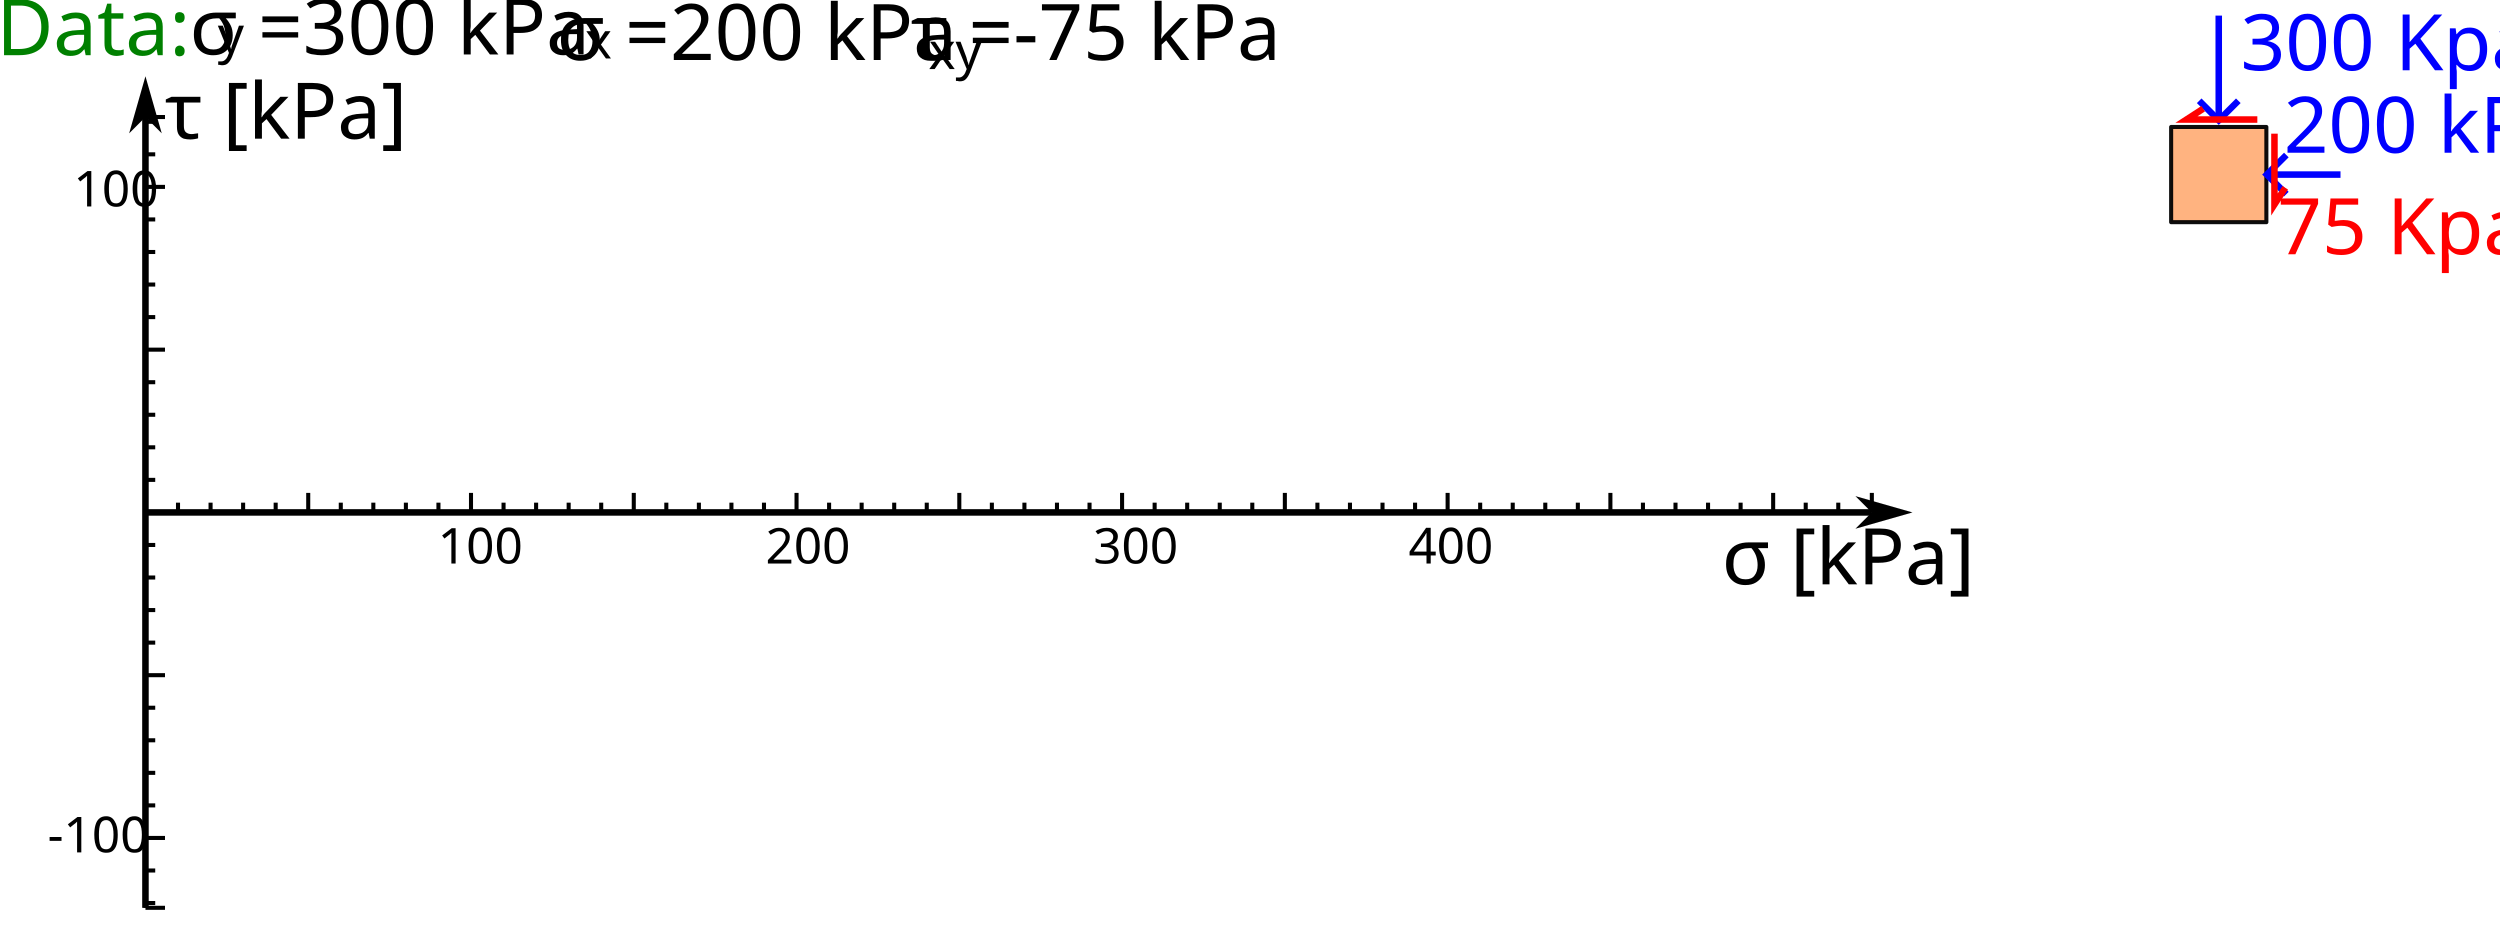
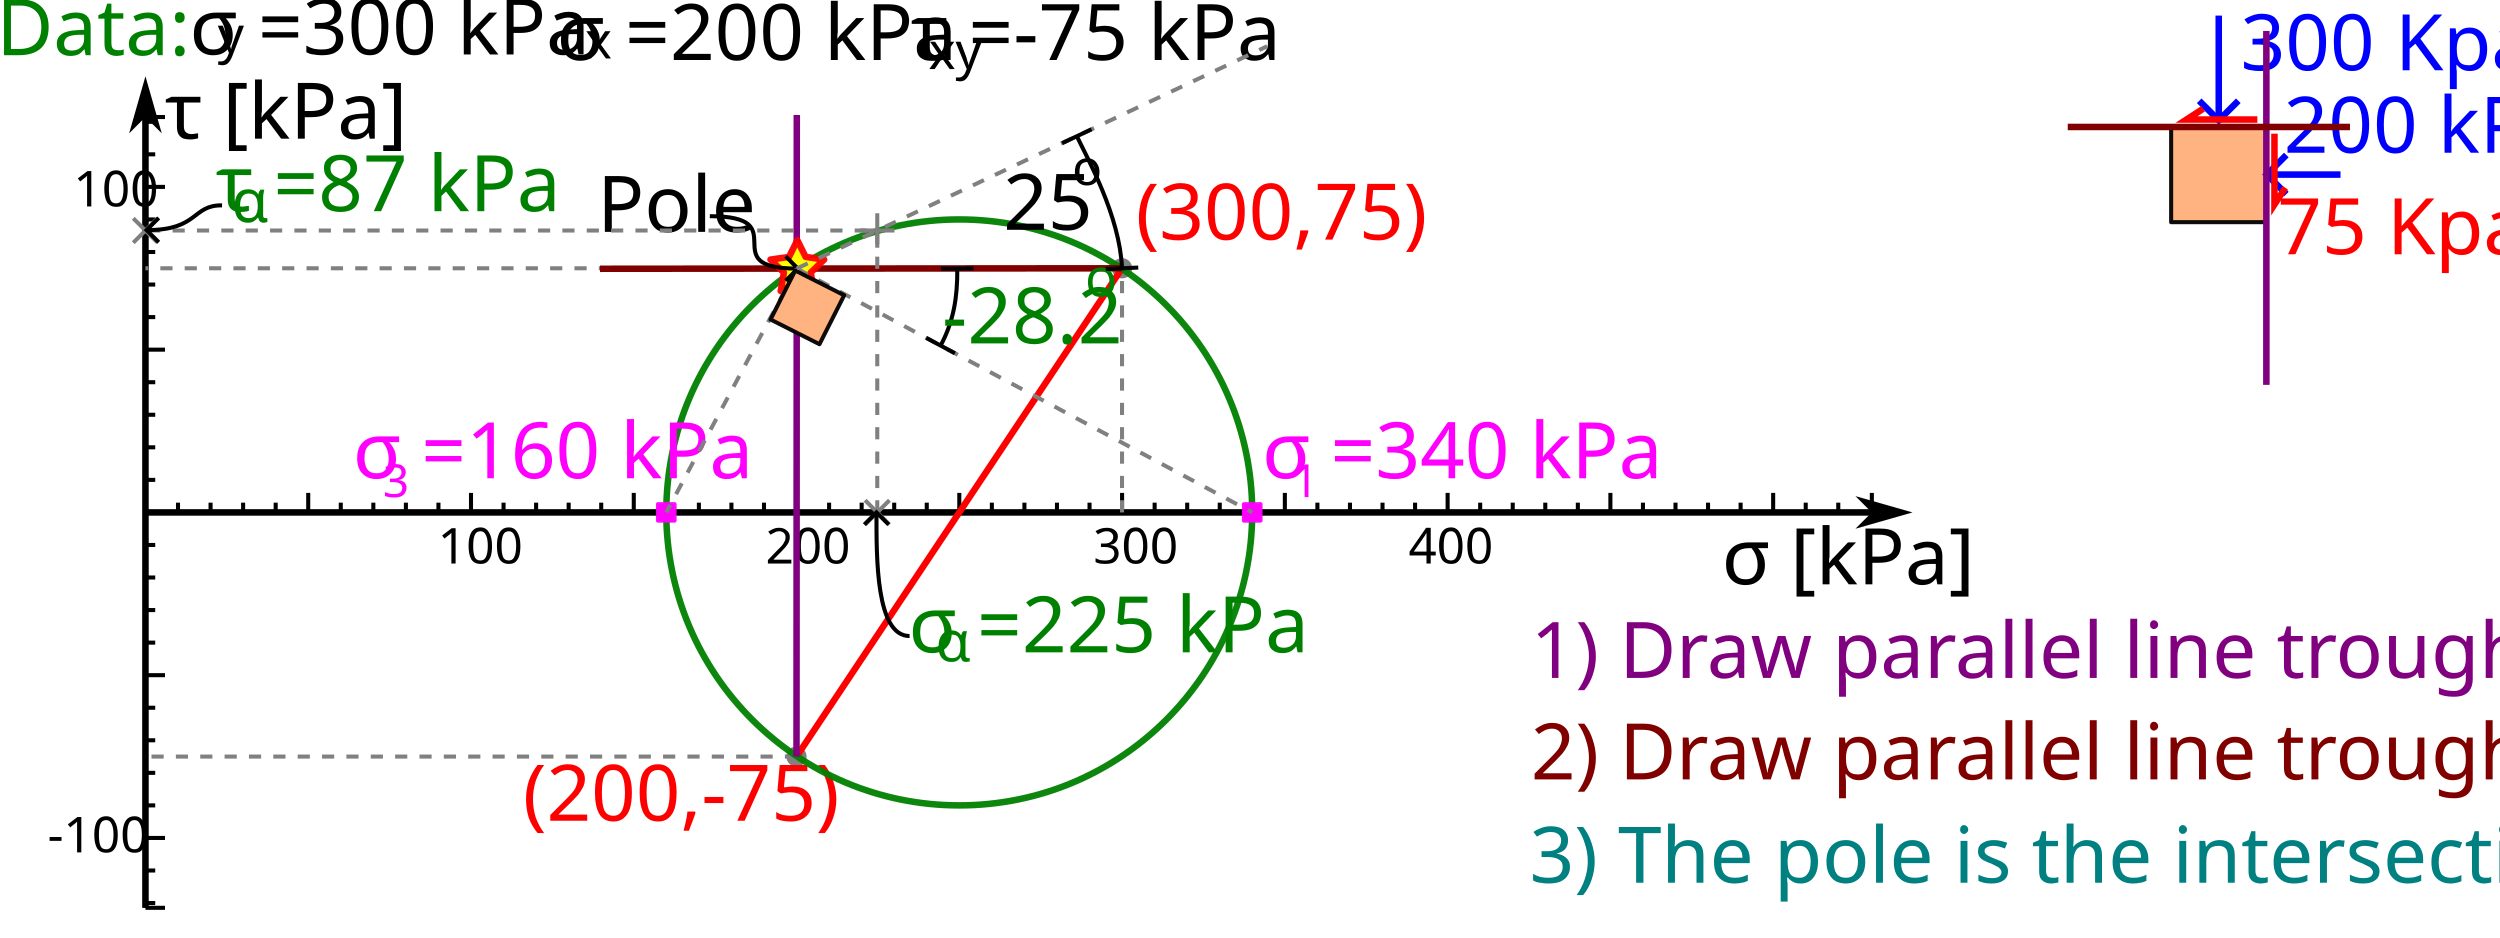
<svg xmlns="http://www.w3.org/2000/svg" width="4in" height="1.5in" viewBox="0 0 101.6 38.1" version="1.1" id="svg1">
  <defs id="defs1">
    <marker style="overflow:visible" id="marker55" refX="0" refY="0" orient="auto" markerWidth="1" markerHeight="1" viewBox="0 0 1 1" preserveAspectRatio="xMidYMid">
      <path style="fill:none;stroke:context-stroke;stroke-width:1" d="M 0,4 V -4" id="path55" />
    </marker>
    <marker style="overflow:visible" id="X" refX="0" refY="0" orient="auto" markerWidth="1" markerHeight="1" viewBox="0 0 1 1" preserveAspectRatio="xMidYMid">
      <path style="fill:none;stroke:context-stroke;stroke-width:1" d="M -3,3 3,-3 M 3,3 -3,-3" id="path24" />
    </marker>
    <marker style="overflow:visible" id="Stop" refX="0" refY="0" orient="auto" markerWidth="1" markerHeight="1" viewBox="0 0 1 1" preserveAspectRatio="xMidYMid">
      <path style="fill:none;stroke:context-stroke;stroke-width:1" d="M 0,4 V -4" id="path48" />
    </marker>
    <marker style="overflow:visible" id="marker41" refX="0" refY="0" orient="auto-start-reverse" markerWidth="1" markerHeight="1" viewBox="0 0 1 1" preserveAspectRatio="xMidYMid">
      <path style="fill:none;stroke:context-stroke;stroke-width:1;stroke-linecap:butt" d="M 3,-3 0,0 3,3" transform="rotate(180,0.125,0)" id="path41" />
    </marker>
    <marker style="overflow:visible" id="Dot" refX="0" refY="0" orient="auto" markerWidth="1" markerHeight="1" viewBox="0 0 1 1" preserveAspectRatio="xMidYMid">
      <path transform="scale(0.5)" style="fill:context-stroke;fill-rule:evenodd;stroke:none" d="M 5,0 C 5,2.76 2.76,5 0,5 -2.76,5 -5,2.76 -5,0 c 0,-2.76 2.3,-5 5,-5 2.76,0 5,2.24 5,5 z" id="path29" />
    </marker>
    <marker style="overflow:visible" id="marker17" refX="0" refY="0" orient="auto-start-reverse" markerWidth="1" markerHeight="1" viewBox="0 0 1 1" preserveAspectRatio="xMidYMid">
      <path style="fill:context-stroke;fill-rule:evenodd;stroke:none" d="M 0,0 5,-5 -12.5,0 5,5 Z" transform="scale(-0.5)" id="path17" />
    </marker>
    <marker style="overflow:visible" id="DartArrow" refX="0" refY="0" orient="auto-start-reverse" markerWidth="1" markerHeight="1" viewBox="0 0 1 1" preserveAspectRatio="xMidYMid">
      <path style="fill:context-stroke;fill-rule:evenodd;stroke:none" d="M 0,0 5,-5 -12.5,0 5,5 Z" transform="scale(-0.5)" id="path6" />
    </marker>
    <marker style="overflow:visible" id="ArrowWide" refX="0" refY="0" orient="auto-start-reverse" markerWidth="1" markerHeight="1" viewBox="0 0 1 1" preserveAspectRatio="xMidYMid">
      <path style="fill:none;stroke:context-stroke;stroke-width:1;stroke-linecap:butt" d="M 3,-3 0,0 3,3" transform="rotate(180,0.125,0)" id="path2" />
    </marker>
  </defs>
  <g id="layer1">
    <g class="fragment" id="g5">
      <rect style="fill:#ffb380;stroke:#000000;stroke-width:0.165;stroke-linecap:round;stroke-linejoin:round;stroke-miterlimit:4.1;stroke-opacity:0.949;paint-order:markers fill stroke" id="rect1" width="3.87" height="3.87" x="88.235" y="5.16" />
      <path style="fill:none;stroke:#0000ff;stroke-width:0.265px;stroke-linecap:butt;stroke-linejoin:miter;stroke-opacity:1;marker-end:url(#ArrowWide)" d="m 90.17,0.634 0,4.19" id="path1" />
      <text xml:space="preserve" style="font-size:3.175px;line-height:0.95;font-family:'Gunny Rewritten';-inkscape-font-specification:'Gunny Rewritten';font-variant-ligatures:none;stroke-width:0.265;fill:#0000ff" x="91.058" y="2.856" id="text2">
        <tspan id="tspan2" style="stroke-width:0.265;fill:#0000ff" x="91.058" y="2.856">300 Kpa</tspan>
      </text>
      <path style="fill:none;stroke:#0000ff;stroke-width:0.265px;stroke-linecap:butt;stroke-linejoin:miter;stroke-opacity:1;marker-end:url(#ArrowWide)" d="M 95.118,7.095 H 92.188" id="path3" />
      <text xml:space="preserve" style="font-size:3.175px;line-height:0.95;font-family:'Gunny Rewritten';-inkscape-font-specification:'Gunny Rewritten';font-variant-ligatures:none;fill:#0000ff;stroke-width:0.265" x="92.81" y="6.208" id="text3">
        <tspan id="tspan3" style="fill:#0000ff;stroke-width:0.265" x="92.81" y="6.208">200 kPa</tspan>
      </text>
      <path style="fill:none;stroke:#ff0000;stroke-width:0.265px;stroke-linecap:butt;stroke-linejoin:miter;stroke-opacity:1" d="m 91.738,4.857 h -2.879 l 0.678,-0.439" id="path4" />
      <path style="fill:none;stroke:#ff0000;stroke-width:0.265px;stroke-linecap:butt;stroke-linejoin:miter;stroke-opacity:1" d="m 92.434,5.431 v 2.879 l 0.439,-0.678" id="path5" />
      <text xml:space="preserve" style="font-size:3.175px;line-height:0.95;font-family:'Gunny Rewritten';-inkscape-font-specification:'Gunny Rewritten';font-variant-ligatures:none;stroke-width:0.265;fill:#ff0000" x="92.552" y="10.33" id="text5">
        <tspan id="tspan5" style="stroke-width:0.265;fill:#ff0000" x="92.552" y="10.33">75 Kpa</tspan>
      </text>
    </g>
    <text class="fragment" xml:space="preserve" style="font-size:3.175px;line-height:0.95;font-family:'Gunny Rewritten';-inkscape-font-specification:'Gunny Rewritten';font-variant-ligatures:none;stroke-width:0.265;fill:#008000" x="-0.149" y="2.242" id="text6">
      <tspan id="tspan6" style="stroke-width:0.265;fill:#008000" x="-0.149" y="2.242">Data:</tspan>
    </text>
    <g class="fragment" id="g13" transform="translate(-4.10473,-2.438209)">
      <text xml:space="preserve" style="font-size:3.175px;line-height:0.95;font-family:'Gunny Rewritten';-inkscape-font-specification:'Gunny Rewritten';font-variant-ligatures:none;stroke-width:0.265" x="11.812" y="4.652" id="text7">
        <tspan id="tspan7" x="11.812" y="4.652">σ =300 kPa</tspan>
      </text>
      <text xml:space="preserve" style="font-size:2.078px;line-height:0.95;font-family:'Gunny Rewritten';-inkscape-font-specification:'Gunny Rewritten';font-variant-ligatures:none;stroke-width:0.265" x="12.956" y="4.59" id="text8">
        <tspan id="tspan8" style="stroke-width:0.265" x="12.956" y="4.59">y</tspan>
      </text>
    </g>
    <g class="fragment" id="g14" transform="translate(-6.023211,-2.213818)">
      <text xml:space="preserve" style="font-size:3.175px;line-height:0.95;font-family:'Gunny Rewritten';-inkscape-font-specification:'Gunny Rewritten';font-variant-ligatures:none;stroke-width:0.265" x="28.647" y="4.652" id="text9">
        <tspan id="tspan9" x="28.647" y="4.652">σ =200 kPa</tspan>
      </text>
      <text xml:space="preserve" style="font-size:2.078px;line-height:0.95;font-family:'Gunny Rewritten';-inkscape-font-specification:'Gunny Rewritten';font-variant-ligatures:none;stroke-width:0.265" x="29.79" y="4.59" id="text10">
        <tspan id="tspan10" style="stroke-width:0.265" x="29.79" y="4.59">x</tspan>
      </text>
    </g>
    <g class="fragment" id="g15" transform="translate(-8.072635,-2.213818)">
      <text xml:space="preserve" style="font-size:3.175px;line-height:0.95;font-family:'Gunny Rewritten';-inkscape-font-specification:'Gunny Rewritten';font-variant-ligatures:none;stroke-width:0.265" x="45.094" y="4.652" id="text11">
        <tspan id="tspan13" x="45.094" y="4.652">τ =-75 kPa</tspan>
      </text>
      <text xml:space="preserve" style="font-size:2.078px;line-height:0.95;font-family:'Gunny Rewritten';-inkscape-font-specification:'Gunny Rewritten';font-variant-ligatures:none;stroke-width:0.265" x="45.81" y="5.017" id="text12">
        <tspan id="tspan12" x="45.81" y="5.017">xy</tspan>
      </text>
    </g>
    <g class="fragment" id="g26">
      <path style="fill:none;stroke:#000000;stroke-width:0.265px;stroke-linecap:butt;stroke-linejoin:miter;stroke-opacity:1;marker-end:url(#DartArrow)" d="M 5.911,36.894 V 4.756" id="path15" />
      <path style="fill:none;stroke:#000000;stroke-width:0.265px;stroke-linecap:butt;stroke-linejoin:miter;stroke-opacity:1;marker-end:url(#marker17)" d="M 5.911,20.825 H 76.067" id="path16" />
      <path style="fill:none;stroke:#000000;stroke-width:0.165;stroke-linecap:butt;stroke-linejoin:miter;stroke-dasharray:none;stroke-opacity:1" d="M 2.858,20.825 H 73.014 m -70.156,0 v -0.794 m 1.323,0.794 v -0.397 m 1.323,0.397 v -0.397 m 1.323,0.397 v -0.397 m 1.323,0.397 v -0.397 m 1.323,0.397 v -0.794 m 1.323,0.794 v -0.397 m 1.323,0.397 v -0.397 m 1.323,0.397 v -0.397 m 1.323,0.397 v -0.397 m 1.323,0.397 v -0.794 m 1.323,0.794 v -0.397 m 1.323,0.397 v -0.397 m 1.323,0.397 v -0.397 m 1.323,0.397 v -0.397 m 1.323,0.397 v -0.794 m 1.323,0.794 v -0.397 m 1.323,0.397 v -0.397 m 1.323,0.397 v -0.397 m 1.323,0.397 v -0.397 m 1.323,0.397 v -0.794 m 1.323,0.794 v -0.397 m 1.323,0.397 v -0.397 m 1.323,0.397 v -0.397 m 1.323,0.397 v -0.397 m 1.323,0.397 v -0.794 m 1.323,0.794 v -0.397 m 1.323,0.397 v -0.397 m 1.323,0.397 v -0.397 m 1.323,0.397 v -0.397 m 1.323,0.397 v -0.794 m 1.323,0.794 v -0.397 m 1.323,0.397 v -0.397 m 1.323,0.397 v -0.397 m 1.323,0.397 v -0.397 m 1.323,0.397 v -0.794 m 1.323,0.794 v -0.397 m 1.323,0.397 v -0.397 m 1.323,0.397 v -0.397 m 1.323,0.397 v -0.397 m 1.323,0.397 v -0.794 m 1.323,0.794 v -0.397 m 1.323,0.397 v -0.397 m 1.323,0.397 v -0.397 m 1.323,0.397 v -0.397 m 1.323,0.397 v -0.794 m 1.323,0.794 v -0.397 m 1.323,0.397 v -0.397 m 1.323,0.397 v -0.397 m 1.323,0.397 v -0.397 m 1.323,0.397 v -0.794 m 1.323,0.794 v -0.397 m 1.323,0.397 v -0.397 m 1.323,0.397 v -0.397 m 0.041,0.397 v -0.794" id="path18" transform="translate(3.053366)" />
      <text xml:space="preserve" style="font-size:3.175px;line-height:0.95;font-family:'Gunny Rewritten';-inkscape-font-specification:'Gunny Rewritten';font-variant-ligatures:none;stroke-width:0.265" x="69.978" y="23.746" id="text18">
        <tspan id="tspan18" x="69.978" y="23.746">σ [kPa]</tspan>
      </text>
      <text xml:space="preserve" style="font-size:2.013px;line-height:0.95;font-family:'Gunny Rewritten';-inkscape-font-specification:'Gunny Rewritten';font-variant-ligatures:none;stroke-width:0.265" x="17.795" y="22.901" id="text19">
        <tspan id="tspan19" style="stroke-width:0.265" x="17.795" y="22.901">100</tspan>
      </text>
      <text xml:space="preserve" style="font-size:2.013px;line-height:0.95;font-family:'Gunny Rewritten';-inkscape-font-specification:'Gunny Rewritten';font-variant-ligatures:none;stroke-width:0.265" x="31.112" y="22.901" id="text21">
        <tspan id="tspan21" style="stroke-width:0.265" x="31.112" y="22.901">200</tspan>
      </text>
      <text xml:space="preserve" style="font-size:2.013px;line-height:0.95;font-family:'Gunny Rewritten';-inkscape-font-specification:'Gunny Rewritten';font-variant-ligatures:none;stroke-width:0.265" x="44.43" y="22.901" id="text22">
        <tspan id="tspan22" style="stroke-width:0.265" x="44.43" y="22.901">300</tspan>
      </text>
      <text xml:space="preserve" style="font-size:2.013px;line-height:0.95;font-family:'Gunny Rewritten';-inkscape-font-specification:'Gunny Rewritten';font-variant-ligatures:none;stroke-width:0.265" x="57.24" y="22.901" id="text20">
        <tspan id="tspan20" style="stroke-width:0.265" x="57.24" y="22.901">400</tspan>
      </text>
      <path style="fill:none;stroke:#000000;stroke-width:0.165;stroke-linecap:butt;stroke-linejoin:miter;stroke-dasharray:none;stroke-opacity:1" d="M 2.858,20.825 V 4.756 m 0,16.069 h 0.794 m -0.794,-1.323 h 0.397 m -0.397,-1.323 h 0.397 m -0.397,-1.323 h 0.397 m -0.397,-1.323 h 0.397 m -0.397,-1.323 h 0.794 m -0.794,-1.323 h 0.397 m -0.397,-1.323 h 0.397 m -0.397,-1.323 h 0.397 M 2.858,8.918 h 0.397 M 2.858,7.595 h 0.794 m -0.794,-1.323 h 0.397 M 2.858,4.95 h 0.397 M 2.858,4.756 h 0.794" id="path22" transform="translate(3.053366)" />
      <path style="fill:none;stroke:#000000;stroke-width:0.165;stroke-linecap:butt;stroke-linejoin:miter;stroke-dasharray:none;stroke-opacity:1" d="M 2.858,20.825 V 4.756 m 0,16.069 h 0.794 m -0.794,-1.323 h 0.397 m -0.397,-1.323 h 0.397 m -0.397,-1.323 h 0.397 m -0.397,-1.323 h 0.397 m -0.397,-1.323 h 0.794 m -0.794,-1.323 h 0.397 m -0.397,-1.323 h 0.397 m -0.397,-1.323 h 0.397 M 2.858,8.918 h 0.397 M 2.858,7.595 h 0.794 m -0.794,-1.323 h 0.397 M 2.858,4.95 h 0.397 M 2.858,4.756 h 0.794" id="path23" transform="matrix(1,0,0,-1,3.053366,41.64931)" />
      <text xml:space="preserve" style="font-size:2.013px;line-height:0.95;font-family:'Gunny Rewritten';-inkscape-font-specification:'Gunny Rewritten';font-variant-ligatures:none;stroke-width:0.265" x="2.994" y="8.389" id="text24">
        <tspan id="tspan24" style="stroke-width:0.265" x="2.994" y="8.389">100</tspan>
      </text>
      <text xml:space="preserve" style="font-size:2.013px;line-height:0.95;font-family:'Gunny Rewritten';-inkscape-font-specification:'Gunny Rewritten';font-variant-ligatures:none;stroke-width:0.265" x="1.936" y="34.64" id="text25">
        <tspan id="tspan25" style="stroke-width:0.265" x="1.936" y="34.64">-100</tspan>
      </text>
      <text xml:space="preserve" style="font-size:3.175px;line-height:0.95;font-family:'Gunny Rewritten';-inkscape-font-specification:'Gunny Rewritten';font-variant-ligatures:none;stroke-width:0.265" x="6.707" y="5.634" id="text26">
        <tspan id="tspan26" x="6.707" y="5.634">τ [kPa]</tspan>
      </text>
    </g>
+     <path class="Animate" style="fill:none;stroke:#808080;stroke-width:0.165;stroke-linecap:butt;stroke-linejoin:miter;stroke-opacity:1;stroke-dasharray:0.495, 0.495;stroke-dashoffset:0;marker-mid:url(#Dot)" d="M 32.37,20.825 V 30.747 H 5.911" id="path28" />
+     <text class="Animate" xml:space="preserve" style="font-size:3.175px;line-height:0.95;font-family:'Gunny Rewritten';-inkscape-font-specification:'Gunny Rewritten';font-variant-ligatures:none;stroke-width:0.265;fill:#ff0000" x="21.252" y="33.356" id="text29">
+       <tspan id="tspan29" style="stroke-width:0.265;fill:#ff0000" x="21.252" y="33.356">(200,-75)</tspan>
+     </text>
+     <path class="Animate" style="fill:none;stroke:#808080;stroke-width:0.165;stroke-linecap:butt;stroke-linejoin:miter;stroke-opacity:1;stroke-dasharray:0.495, 0.495;stroke-dashoffset:0;marker-mid:url(#Dot)" d="M 45.599,20.825 V 10.903 H 5.911" id="path32" />
+     <text class="Animate" xml:space="preserve" style="font-size:3.175px;line-height:0.95;font-family:'Gunny Rewritten';-inkscape-font-specification:'Gunny Rewritten';font-variant-ligatures:none;fill:#ff0000;stroke-width:0.265" x="46.162" y="9.739" id="text32">
+       <tspan id="tspan32" style="fill:#ff0000;stroke-width:0.265" x="46.162" y="9.739">(300,75)</tspan>
+     </text>
+     <path class="Animate" style="fill:none;stroke:#ff0000;stroke-width:0.265px;stroke-linecap:butt;stroke-linejoin:miter;stroke-opacity:1" d="M 32.37,30.747 45.599,10.903" id="path33" />
+     <path class="Animate" id="path34" style="fill:none;stroke:#008000;stroke-width:0.265;stroke-linecap:round;stroke-linejoin:round;stroke-miterlimit:4.1;stroke-opacity:0.949;paint-order:markers fill stroke" d="M 50.89,20.825 A 11.906,11.906 0 0 1 38.984,32.731 11.906,11.906 0 0 1 27.078,20.825 11.906,11.906 0 0 1 38.984,8.918 11.906,11.906 0 0 1 50.89,20.825 Z" />
+     <text class="Animate" xml:space="preserve" style="font-style:normal;font-variant:normal;font-weight:normal;font-stretch:normal;font-size:3.175px;line-height:0.95;font-family:'Gunny Rewritten';-inkscape-font-specification:'Gunny Rewritten, Normal';font-variant-ligatures:none;font-variant-caps:normal;font-variant-numeric:normal;font-variant-east-asian:normal;fill:#800080;stroke-width:0.265" x="62.209" y="27.548" id="text34">
+       <tspan id="tspan34" x="62.209" y="27.548">1) Draw parallel line trough point 1</tspan>
+     </text>
+     <path class="Animate" style="fill:none;stroke:#800080;stroke-width:0.265px;stroke-linecap:butt;stroke-linejoin:miter;stroke-opacity:1;stroke-dasharray:none;stroke-dashoffset:0" d="m 92.105,1.258 0,14.383" id="path35" />
+     <path class="Animate" style="fill:#800080;stroke:#800080;stroke-width:0.265px;stroke-linecap:butt;stroke-linejoin:miter;stroke-opacity:1" d="M 32.37,30.747 32.382,4.673" id="path36" />
+     <text class="Animate" xml:space="preserve" style="font-style:normal;font-variant:normal;font-weight:normal;font-stretch:normal;font-size:3.175px;line-height:0.95;font-family:'Gunny Rewritten';-inkscape-font-specification:'Gunny Rewritten, Normal';font-variant-ligatures:none;font-variant-caps:normal;font-variant-numeric:normal;font-variant-east-asian:normal;fill:#800000;stroke-width:0.265" x="62.209" y="31.675" id="text36">
+       <tspan id="tspan36" x="62.209" y="31.675">2) Draw parallel line trough point 2</tspan>
+     </text>
+     <path class="Animate" style="fill:none;stroke:#800000;stroke-width:0.265px;stroke-linecap:butt;stroke-linejoin:miter;stroke-opacity:1" d="M 95.503,5.16 H 84.033" id="path37" />
+     <path class="Animate" style="fill:none;stroke:#800000;stroke-width:0.265px;stroke-linecap:butt;stroke-linejoin:miter;stroke-opacity:1" d="M 45.599,10.903 24.384,10.923" id="path38" />
+     <text class="Animate" xml:space="preserve" style="font-size:3.175px;line-height:0.95;font-family:'Gunny Rewritten';-inkscape-font-specification:'Gunny Rewritten';font-variant-ligatures:none;stroke-width:0.265;fill:#008080" x="62.166" y="35.875" id="text38">
+       <tspan id="tspan38" style="stroke-width:0.265;fill:#008080" x="62.166" y="35.875">3) The pole is the intersection</tspan>
+     </text>
+     <path class="Animate" id="path39" style="fill:#ffff00;stroke:#ff0000;stroke-width:0.869;stroke-linecap:round;stroke-linejoin:round;stroke-miterlimit:4.1;stroke-opacity:0.949;paint-order:markers fill stroke" transform="matrix(0.3056749,0,0,0.3043956,21.70729,14.51234)" d="m 34.991,-15.61 1.103,2.234 2.465,0.358 -1.784,1.739 0.421,2.455 -2.205,-1.159 -2.205,1.159 0.421,-2.455 -1.784,-1.739 2.465,-0.358 z" />
+     <text class="Animate" xml:space="preserve" style="font-size:3.175px;line-height:0.95;font-family:'Gunny Rewritten';-inkscape-font-specification:'Gunny Rewritten';font-variant-ligatures:none;stroke-width:0.265" x="24.269" y="9.42" id="text39">
+       <tspan id="tspan39" style="stroke-width:0.265" x="24.269" y="9.42">Pole</tspan>
+     </text>
+     <path class="Animate" style="fill:none;stroke:#000000;stroke-width:0.165;stroke-linecap:butt;stroke-linejoin:miter;stroke-opacity:1;marker-end:url(#marker41);stroke-dasharray:none" d="m 28.847,8.786 c 3.533,0 0.114,2.129 3.537,2.129" id="path40" />
+     <path class="Animate" id="rect41" style="fill:#ff00ff;stroke:#ff00ff;stroke-width:0.165;stroke-linecap:round;stroke-linejoin:round;stroke-miterlimit:4.1;stroke-opacity:0.949;paint-order:markers fill stroke" d="m 26.741,20.489 h 0.674 v 0.67 h -0.674 z" />
+     <g class="Animate" id="g45">
+       <text xml:space="preserve" style="font-size:3.175px;line-height:0.95;font-family:'Gunny Rewritten';-inkscape-font-specification:'Gunny Rewritten';font-variant-ligatures:none;fill:#ff00ff;stroke-width:0.265" x="14.345" y="19.436" id="text41">
+         <tspan id="tspan41" x="14.345" y="19.436">σ =160 kPa</tspan>
+       </text>
+       <text xml:space="preserve" style="font-size:1.855px;line-height:0.95;font-family:'Gunny Rewritten';-inkscape-font-specification:'Gunny Rewritten';font-variant-ligatures:none;fill:#ff00ff;stroke-width:0.265" x="15.565" y="20.203" id="text42">
+         <tspan id="tspan42" style="fill:#ff00ff;stroke-width:0.265" x="15.565" y="20.203">3</tspan>
+       </text>
+     </g>
+     <path class="Animate" id="path42" style="fill:#ff00ff;stroke:#ff00ff;stroke-width:0.165;stroke-linecap:round;stroke-linejoin:round;stroke-miterlimit:4.1;stroke-opacity:0.949;paint-order:markers fill stroke" d="m 50.554,20.489 h 0.674 v 0.67 h -0.674 z" />
+     <g class="Animate" id="g46">
+       <text xml:space="preserve" style="font-size:3.175px;line-height:0.95;font-family:'Gunny Rewritten';-inkscape-font-specification:'Gunny Rewritten';font-variant-ligatures:none;fill:#ff00ff;stroke-width:0.265" x="51.298" y="19.436" id="text43">
+         <tspan id="tspan43" x="51.298" y="19.436">σ =340 kPa</tspan>
+       </text>
+       <text xml:space="preserve" style="font-size:1.855px;line-height:0.95;font-family:'Gunny Rewritten';-inkscape-font-specification:'Gunny Rewritten';font-variant-ligatures:none;fill:#ff00ff;stroke-width:0.265" x="52.518" y="20.203" id="text44">
+         <tspan id="tspan44" style="fill:#ff00ff;stroke-width:0.265" x="52.518" y="20.203">1</tspan>
+       </text>
+     </g>
+     <path class="Animate" style="fill:#808080;stroke:#808080;stroke-width:0.165;stroke-linecap:butt;stroke-linejoin:miter;stroke-opacity:1;stroke-dasharray:0.495,0.495;stroke-dashoffset:0" d="m 32.379,10.915 18.512,9.909" id="path46" />
+     <path class="Animate" style="fill:none;stroke:#000000;stroke-width:0.165;stroke-linecap:butt;stroke-linejoin:miter;stroke-dasharray:none;stroke-opacity:1;marker-start:url(#Stop);marker-end:url(#Stop)" d="m 38.904,10.913 c 0.01,1.165 -0.148,2.146 -0.678,3.132" id="path47" />
+     <g class="Animate" id="g61">
+       <text xml:space="preserve" style="font-size:3.175px;line-height:0.95;font-family:'Gunny Rewritten';-inkscape-font-specification:'Gunny Rewritten';font-variant-ligatures:none;fill:#008000;stroke-width:0.265" x="38.29" y="13.958" id="text48">
+         <tspan id="tspan48" style="fill:#008000;stroke-width:0.265" x="38.29" y="13.958">-28.2</tspan>
+       </text>
+       <text xml:space="preserve" style="font-size:2.182px;line-height:0.95;font-family:'Gunny Rewritten';-inkscape-font-specification:'Gunny Rewritten';font-variant-ligatures:none;fill:#008000;stroke-width:0.265" x="44.088" y="12.055" id="text49">
+         <tspan id="tspan49" style="fill:#008000;stroke-width:0.265" x="44.088" y="12.055">o</tspan>
+       </text>
+     </g>
+     <path class="Animate" style="fill:none;stroke:#808080;stroke-width:0.165;stroke-linecap:butt;stroke-linejoin:miter;stroke-opacity:1;stroke-dasharray:0.495,0.495;stroke-dashoffset:0" d="m 32.379,10.915 -5.301,9.909" id="path49" />
+     <path class="Animate" id="rect49" style="fill:#ffb380;stroke:#000000;stroke-width:0.165;stroke-linecap:round;stroke-linejoin:round;stroke-miterlimit:4.1;stroke-opacity:0.949;paint-order:markers fill stroke" d="m 32.319,10.995 1.989,1.005 -1.005,1.989 -1.989,-1.005 z" />
+     <path class="Animate" style="fill:none;stroke:#808080;stroke-width:0.165;stroke-linecap:butt;stroke-linejoin:miter;stroke-dasharray:0.495, 0.495;stroke-dashoffset:0;stroke-opacity:1" d="M 32.379,10.915 51.497,1.88" id="path52" />
+     <path class="Animate" style="fill:none;stroke:#808080;stroke-width:0.165;stroke-linecap:butt;stroke-linejoin:miter;stroke-opacity:1;stroke-dasharray:0.495,0.495;marker-end:url(#X);marker-start:url(#X);marker-mid:url(#X);stroke-dashoffset:0" d="M 35.652,20.825 V 9.368 H 5.911" id="path53" />
+     <path class="Animate" style="fill:none;stroke:#000000;stroke-width:0.165;stroke-linecap:butt;stroke-linejoin:miter;stroke-dasharray:none;stroke-opacity:1;marker-start:url(#marker55);marker-end:url(#Stop)" d="M 45.599,10.903 C 45.502,8.741 44.189,6.44 43.763,5.535" id="path54" />
+     <g class="Animate" id="g56" transform="translate(-0.6727196,0.1482264)">
+       <text xml:space="preserve" style="font-size:3.175px;line-height:0.95;font-family:'Gunny Rewritten';-inkscape-font-specification:'Gunny Rewritten';font-variant-ligatures:none;stroke-width:0.265" x="41.441" y="9.191" id="text55">
+         <tspan id="tspan55" style="stroke-width:0.265" x="41.441" y="9.191">25</tspan>
+       </text>
+       <text xml:space="preserve" style="font-size:2.004px;line-height:0.95;font-family:'Gunny Rewritten';-inkscape-font-specification:'Gunny Rewritten';font-variant-ligatures:none;stroke-width:0.265" x="44.246" y="7.376" id="text56">
+         <tspan id="tspan56" style="stroke-width:0.265" x="44.246" y="7.376">o</tspan>
+       </text>
+     </g>
+     <g class="Animate" id="g58" transform="translate(-1.58024,-0.7739953)" style="fill:#008000">
+       <text xml:space="preserve" style="font-size:3.175px;line-height:0.95;font-family:'Gunny Rewritten';-inkscape-font-specification:'Gunny Rewritten';font-variant-ligatures:none;stroke-width:0.265;fill:#008000" x="38.506" y="27.283" id="text57">
+         <tspan id="tspan57" x="38.506" y="27.283">σ =225 kPa</tspan>
+       </text>
+       <text xml:space="preserve" style="font-size:2.309px;line-height:0.95;font-family:'Gunny Rewritten';-inkscape-font-specification:'Gunny Rewritten';font-variant-ligatures:none;stroke-width:0.265;fill:#008000" x="39.599" y="27.658" id="text58">
+         <tspan id="tspan58" x="39.599" y="27.658" style="stroke-width:0.265;fill:#008000">α</tspan>
+       </text>
+     </g>
+     <path class="Animate" style="fill:none;stroke:#000000;stroke-width:0.165;stroke-linecap:butt;stroke-linejoin:miter;stroke-dasharray:none;stroke-opacity:1;marker-end:url(#marker41)" d="m 36.965,25.848 c -1.368,0 -1.345,-3.164 -1.345,-4.983" id="path58" />
+     <g class="Animate" id="g60" style="fill:#008000" transform="translate(-37.21622,-26.63513)">
+       <text xml:space="preserve" style="font-size:3.175px;line-height:0.95;font-family:'Gunny Rewritten';-inkscape-font-specification:'Gunny Rewritten';font-variant-ligatures:none;fill:#008000;stroke-width:0.265" x="45.988" y="35.217" id="text59">
+         <tspan id="tspan59" x="45.988" y="35.217">τ =87 kPa</tspan>
+       </text>
+       <text xml:space="preserve" style="font-size:2.44px;line-height:0.95;font-family:'Gunny Rewritten';-inkscape-font-specification:'Gunny Rewritten';font-variant-ligatures:none;fill:#008000;stroke-width:0.265" x="46.612" y="35.656" id="text60">
+         <tspan id="tspan60" x="46.612" y="35.656" style="fill:#008000;stroke-width:0.265">α</tspan>
+       </text>
+     </g>
+     <path class="Animate" style="fill:none;stroke:#000000;stroke-width:0.165;stroke-linecap:butt;stroke-linejoin:miter;stroke-dasharray:none;stroke-opacity:1;marker-end:url(#marker41)" d="M 9.025,8.346 C 7.801,8.328 8.075,9.35 5.997,9.35" id="path60" />
  </g>
</svg>
